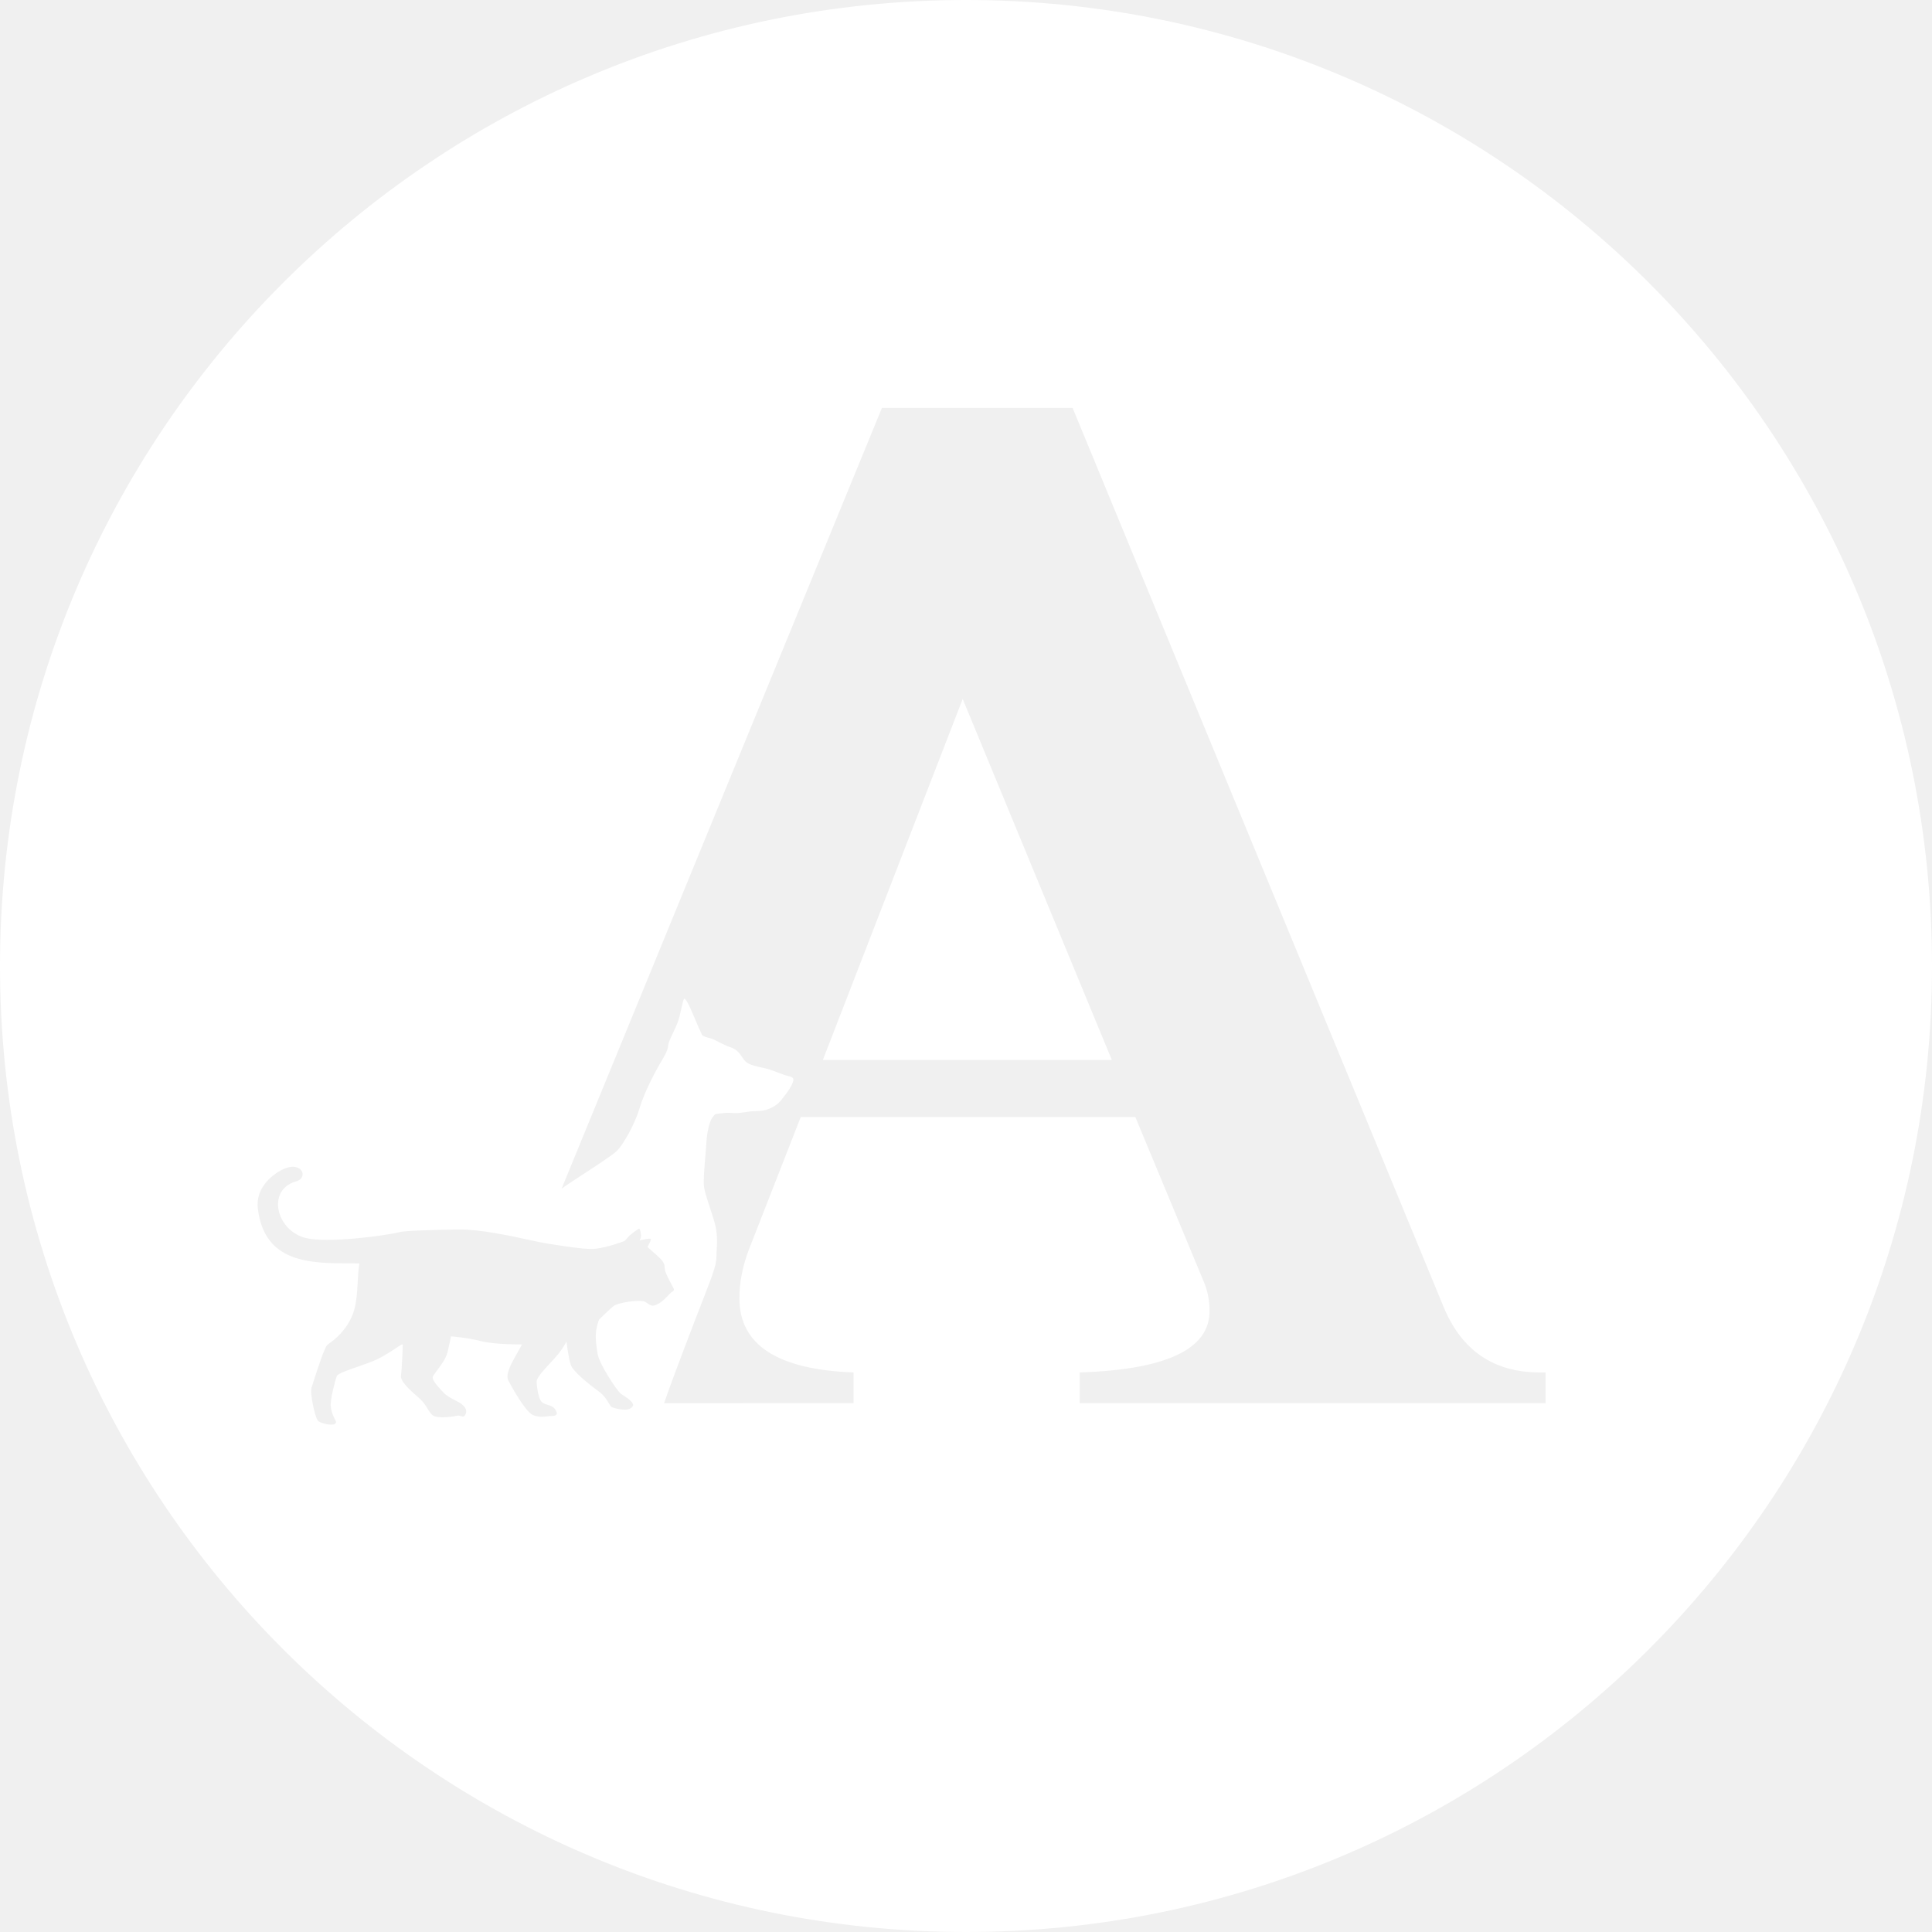
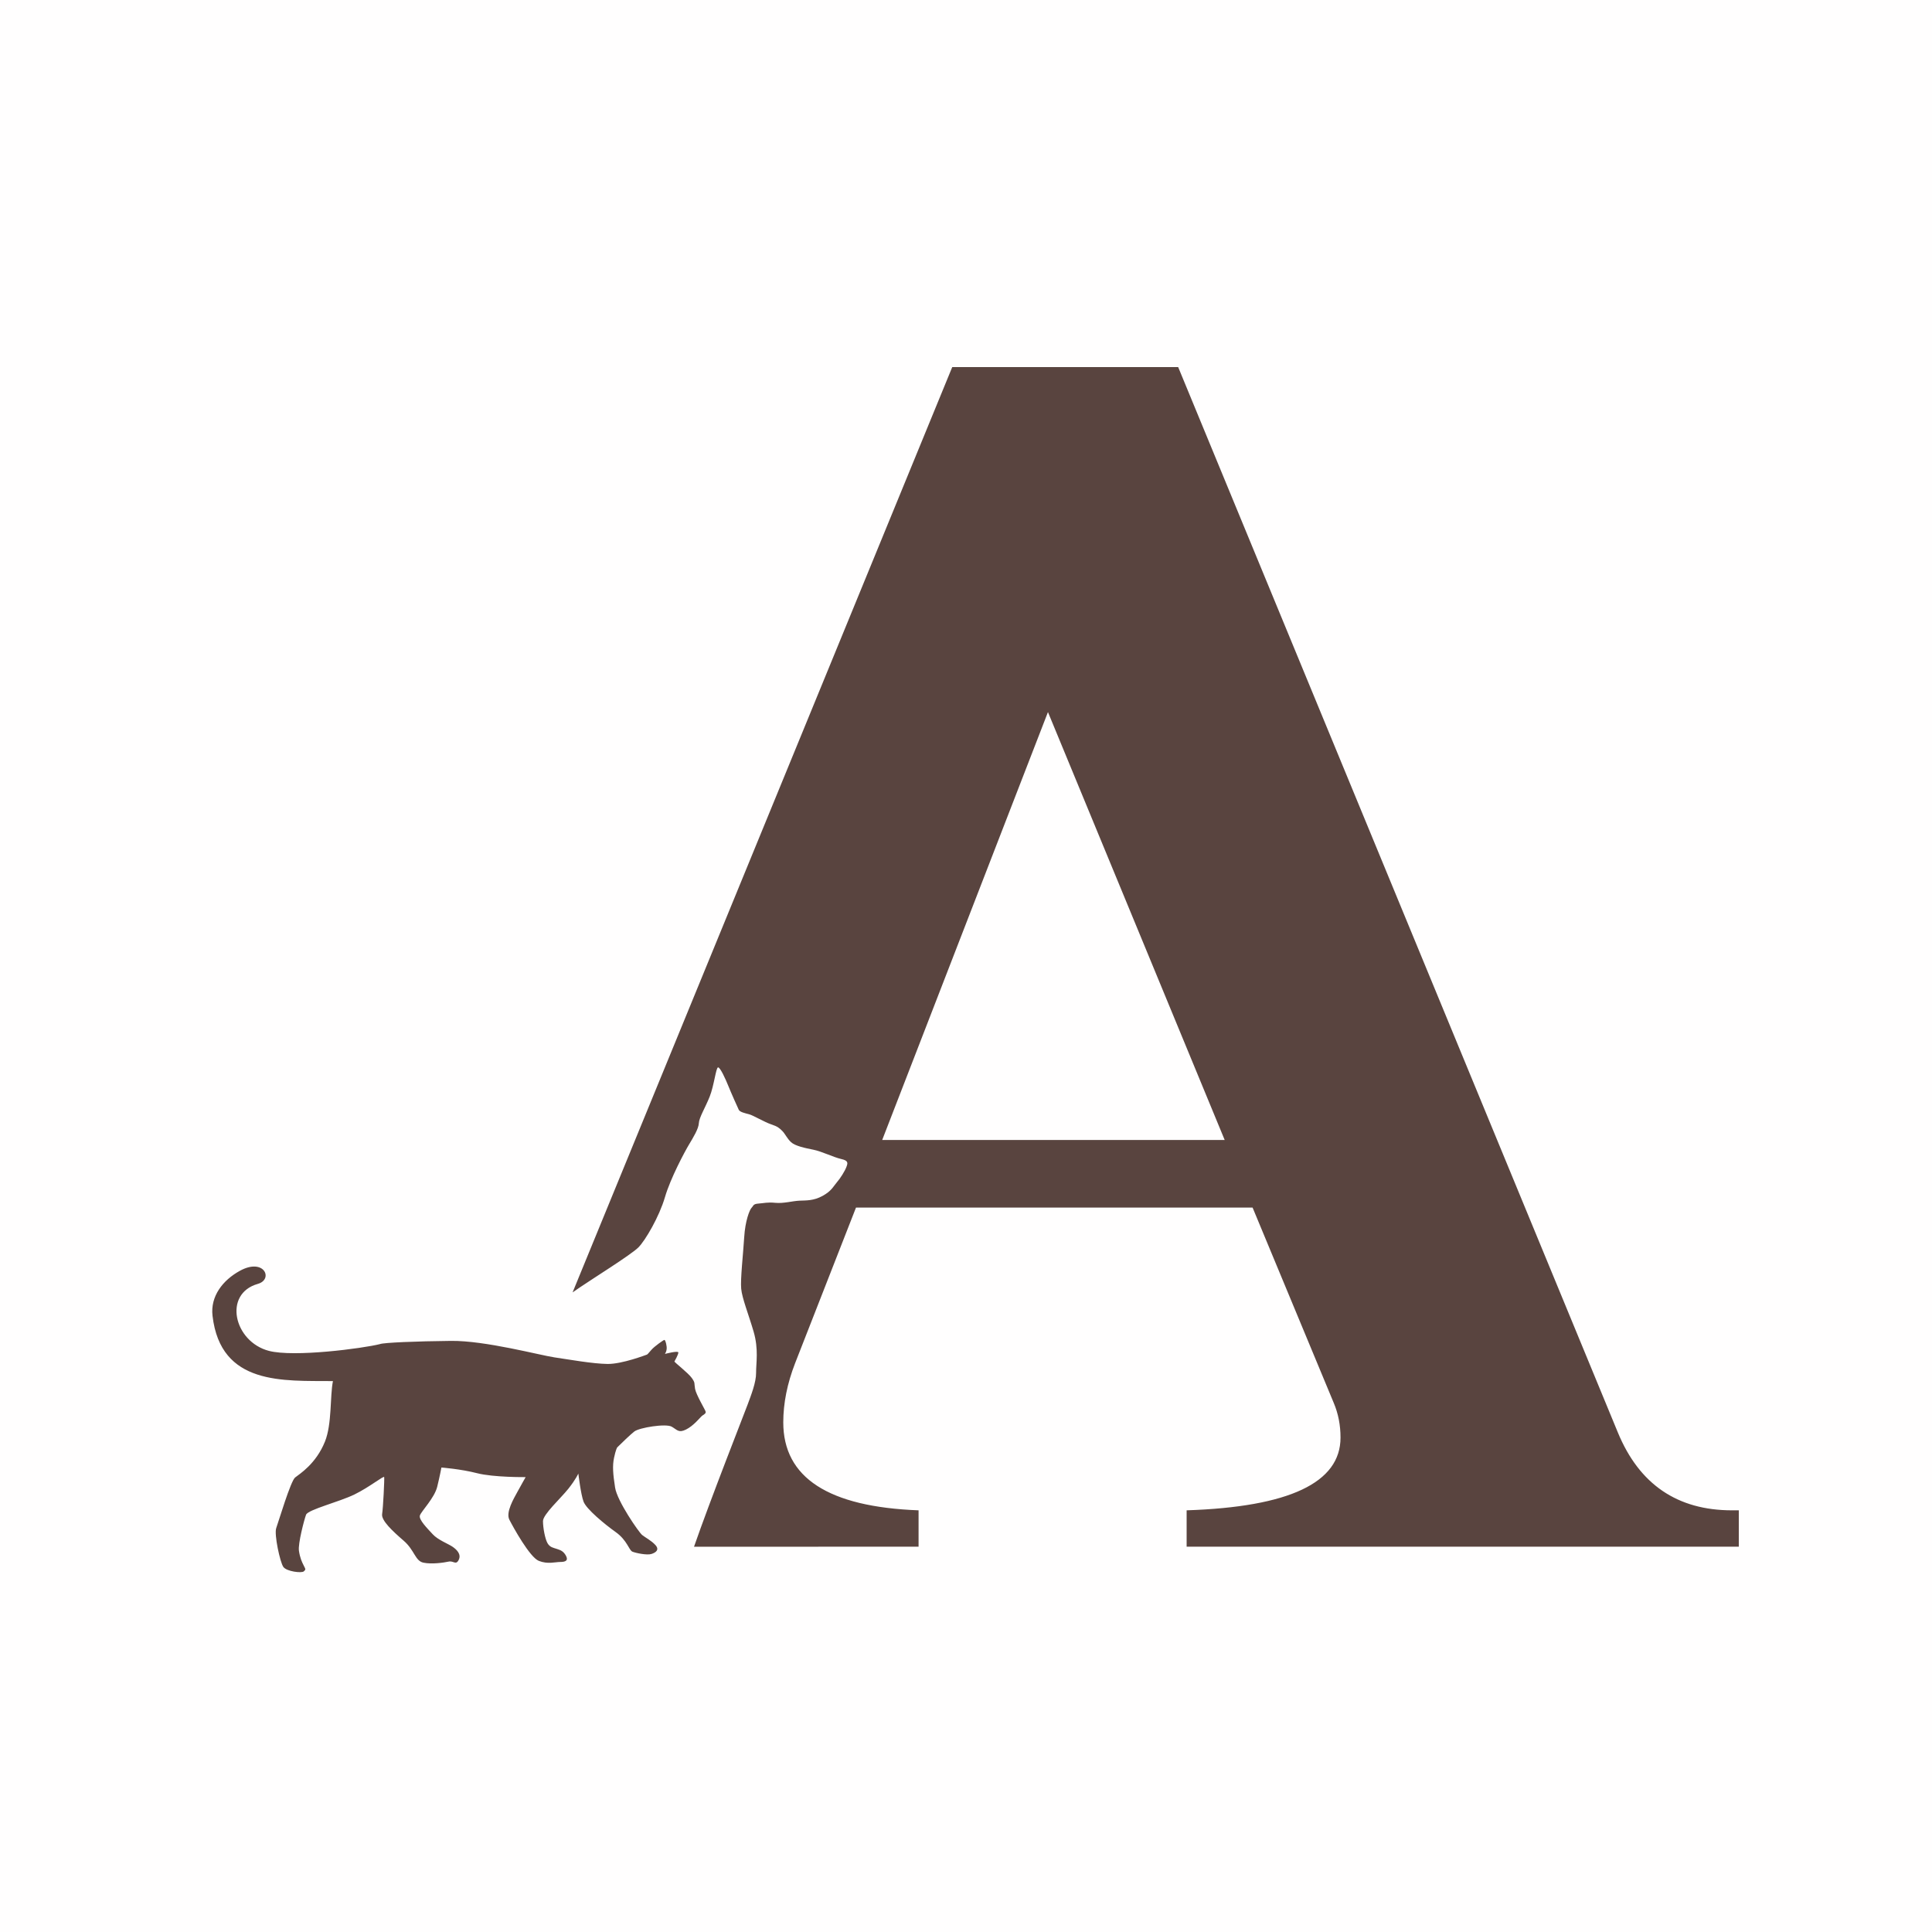
- <svg xmlns="http://www.w3.org/2000/svg" width="90" height="90" viewBox="0 0 90 90" fill="none">
-   <path fill-rule="evenodd" clip-rule="evenodd" d="M45 0C20.147 0 0 20.147 0 45C0 69.853 20.147 90 45 90C69.853 90 90 69.853 90 45C90 20.147 69.853 0 45 0ZM13.792 55.034C14.414 54.858 14.04 53.992 13.081 54.523C12.417 54.89 11.921 55.519 12.01 56.287C12.307 58.847 14.463 58.85 16.328 58.853C16.468 58.853 16.607 58.853 16.744 58.855C16.698 59.084 16.682 59.378 16.665 59.693C16.636 60.217 16.604 60.799 16.429 61.234C16.115 62.014 15.575 62.41 15.334 62.586C15.303 62.609 15.277 62.627 15.257 62.643C15.119 62.752 14.797 63.757 14.621 64.306C14.572 64.46 14.534 64.578 14.515 64.632C14.426 64.876 14.665 65.978 14.794 66.159C14.924 66.341 15.516 66.411 15.598 66.334C15.666 66.27 15.672 66.259 15.63 66.173L15.598 66.111C15.523 65.964 15.448 65.804 15.407 65.525C15.366 65.246 15.611 64.311 15.686 64.108C15.73 63.989 16.174 63.836 16.653 63.671C16.988 63.555 17.34 63.433 17.587 63.313C17.907 63.156 18.216 62.952 18.436 62.806C18.628 62.679 18.752 62.597 18.758 62.629C18.772 62.699 18.718 63.829 18.677 64.08C18.636 64.331 19.085 64.75 19.521 65.127C19.722 65.3 19.833 65.482 19.926 65.635C20.036 65.815 20.121 65.954 20.298 65.992C20.625 66.062 21.102 65.992 21.292 65.95C21.366 65.934 21.426 65.953 21.478 65.97C21.559 65.997 21.621 66.017 21.687 65.88C21.796 65.657 21.606 65.476 21.442 65.364C21.389 65.328 21.31 65.287 21.22 65.241C21.034 65.145 20.803 65.026 20.666 64.876C20.641 64.849 20.614 64.82 20.586 64.79C20.382 64.571 20.114 64.283 20.162 64.136C20.181 64.076 20.261 63.971 20.359 63.84C20.535 63.607 20.773 63.292 20.843 63.006C20.952 62.559 21.006 62.252 21.006 62.252C21.006 62.252 21.757 62.308 22.411 62.476C23.065 62.643 24.318 62.629 24.318 62.629C24.318 62.629 24.127 62.964 23.991 63.215C23.98 63.235 23.968 63.257 23.956 63.28C23.806 63.551 23.54 64.034 23.678 64.303C23.828 64.597 24.482 65.782 24.836 65.922C25.096 66.025 25.32 65.999 25.501 65.978C25.566 65.971 25.626 65.964 25.68 65.964C25.885 65.964 26.007 65.908 25.898 65.713C25.808 65.55 25.698 65.503 25.593 65.468L25.53 65.448C25.511 65.441 25.49 65.435 25.47 65.429C25.365 65.397 25.256 65.365 25.176 65.224C25.081 65.057 24.999 64.624 24.999 64.359C24.999 64.177 25.329 63.822 25.632 63.496C25.769 63.348 25.9 63.207 25.994 63.089C26.293 62.713 26.389 62.49 26.389 62.49C26.389 62.49 26.484 63.299 26.593 63.592C26.702 63.885 27.41 64.471 27.86 64.792C28.136 64.989 28.268 65.212 28.361 65.368C28.419 65.466 28.461 65.537 28.514 65.559C28.65 65.615 29.086 65.706 29.263 65.65C29.44 65.594 29.583 65.483 29.42 65.301C29.312 65.182 29.176 65.093 29.058 65.016C28.996 64.976 28.94 64.939 28.895 64.903C28.766 64.799 27.915 63.571 27.833 63.041C27.751 62.51 27.724 62.19 27.792 61.869C27.86 61.548 27.915 61.464 27.915 61.464L27.957 61.422C28.079 61.302 28.427 60.962 28.589 60.836C28.787 60.682 29.836 60.515 30.06 60.648C30.106 60.675 30.144 60.701 30.179 60.725C30.314 60.818 30.391 60.87 30.619 60.759C30.855 60.644 31.062 60.418 31.166 60.305C31.189 60.281 31.206 60.262 31.218 60.25C31.257 60.212 31.27 60.205 31.285 60.197C31.297 60.191 31.309 60.184 31.334 60.163C31.392 60.114 31.402 60.103 31.389 60.044C31.384 60.025 31.345 59.953 31.293 59.855C31.18 59.645 31.004 59.318 30.977 59.158C30.964 59.088 30.961 59.04 30.958 59.001C30.951 58.912 30.948 58.875 30.851 58.736C30.767 58.618 30.536 58.418 30.365 58.27C30.249 58.17 30.16 58.094 30.166 58.084L30.168 58.08C30.19 58.041 30.319 57.812 30.319 57.731C30.319 57.648 29.791 57.787 29.791 57.787C29.791 57.787 29.88 57.669 29.859 57.501C29.839 57.334 29.798 57.24 29.771 57.236C29.744 57.233 29.372 57.494 29.26 57.627C29.147 57.759 29.1 57.812 29.083 57.815C29.081 57.816 29.07 57.819 29.051 57.827C28.878 57.889 28.057 58.188 27.536 58.181C27.077 58.176 26.394 58.069 25.845 57.984C25.703 57.961 25.57 57.941 25.452 57.923C25.299 57.901 25.034 57.843 24.702 57.771C23.79 57.573 22.373 57.264 21.384 57.275C20.035 57.288 18.726 57.342 18.592 57.401C17.92 57.57 15.211 57.926 14.224 57.666C12.849 57.304 12.417 55.423 13.792 55.034ZM67.247 60.877L49.965 19H41.085L26.163 55.369C26.221 55.33 26.284 55.286 26.357 55.236C26.392 55.212 26.43 55.186 26.47 55.158C26.588 55.077 26.8 54.939 27.05 54.777C27.678 54.368 28.545 53.805 28.745 53.605C29.025 53.326 29.572 52.382 29.791 51.63C30.01 50.879 30.572 49.835 30.738 49.559L30.756 49.529C30.919 49.258 31.116 48.929 31.125 48.718C31.131 48.58 31.231 48.371 31.346 48.13C31.414 47.987 31.488 47.833 31.551 47.675C31.635 47.463 31.697 47.18 31.747 46.948C31.799 46.713 31.839 46.53 31.88 46.525C31.961 46.516 32.172 46.976 32.281 47.247C32.39 47.518 32.651 48.105 32.695 48.193C32.735 48.274 32.91 48.319 33.062 48.358C33.075 48.361 33.089 48.365 33.102 48.368C33.179 48.388 33.323 48.461 33.48 48.54C33.648 48.625 33.831 48.717 33.965 48.762C34.224 48.849 34.288 48.908 34.403 49.022C34.453 49.072 34.496 49.136 34.542 49.204C34.599 49.289 34.661 49.382 34.75 49.465C34.91 49.614 35.304 49.697 35.63 49.762C35.803 49.796 36.016 49.878 36.222 49.957C36.406 50.028 36.583 50.096 36.721 50.126C37.015 50.192 36.981 50.289 36.923 50.445C36.864 50.601 36.688 50.884 36.547 51.046C36.513 51.085 36.484 51.124 36.455 51.164C36.36 51.292 36.259 51.427 35.988 51.576C35.679 51.746 35.423 51.754 35.184 51.761C35.148 51.761 35.113 51.763 35.077 51.764C34.976 51.769 34.862 51.786 34.742 51.805C34.545 51.835 34.332 51.868 34.135 51.849C33.912 51.827 33.784 51.842 33.652 51.859C33.596 51.866 33.539 51.873 33.474 51.877C33.309 51.889 33.282 51.929 33.246 51.982C33.233 52 33.22 52.02 33.199 52.041C33.119 52.123 32.946 52.557 32.908 53.199C32.896 53.404 32.875 53.646 32.855 53.893C32.811 54.419 32.766 54.966 32.79 55.225C32.813 55.474 32.926 55.817 33.059 56.221C33.13 56.435 33.206 56.666 33.277 56.908C33.433 57.44 33.407 57.885 33.386 58.231C33.38 58.342 33.374 58.443 33.375 58.533C33.378 58.877 33.207 59.337 33.073 59.694C33.063 59.722 33.053 59.75 33.042 59.777C33.021 59.834 32.948 60.023 32.84 60.303C32.41 61.41 31.429 63.94 30.935 65.366L39.761 65.364V63.934C36.216 63.802 34.444 62.649 34.444 60.478C34.444 59.725 34.599 58.949 34.909 58.151L37.302 52.036H52.889L56.08 59.714C56.257 60.135 56.346 60.589 56.346 61.076C56.346 62.849 54.33 63.802 50.297 63.934V65.364H72V63.934H71.734C69.585 63.934 68.089 62.915 67.247 60.877ZM38.332 49.377L44.846 32.56L51.793 49.377H38.332Z" fill="white" />
+ <svg xmlns="http://www.w3.org/2000/svg" width="100" height="100" viewBox="0 0 100 100" fill="none">
+   <rect width="100" height="100" fill="#FFFEFE" />
+   <path d="M12.41 65.78C13.674 65.081 14.166 66.221 13.347 66.453C11.536 66.966 12.104 69.443 13.915 69.92C15.215 70.262 18.782 69.793 19.667 69.57C19.843 69.493 21.568 69.422 23.344 69.404C25.12 69.385 27.948 70.148 28.701 70.258C29.455 70.368 30.684 70.589 31.446 70.598C32.209 70.607 33.46 70.12 33.483 70.115C33.505 70.111 33.568 70.042 33.716 69.868C33.864 69.693 34.353 69.348 34.389 69.353C34.425 69.358 34.478 69.482 34.505 69.702C34.532 69.923 34.416 70.079 34.416 70.079C34.416 70.079 35.111 69.895 35.111 70.005C35.111 70.115 34.927 70.437 34.909 70.469C34.891 70.501 35.627 71.066 35.81 71.328C35.994 71.59 35.923 71.576 35.976 71.884C36.03 72.192 36.501 72.973 36.519 73.051C36.537 73.129 36.524 73.143 36.447 73.207C36.371 73.271 36.385 73.234 36.295 73.322C36.205 73.409 35.882 73.809 35.506 73.993C35.129 74.176 35.066 74.02 34.77 73.846C34.474 73.671 33.093 73.891 32.832 74.094C32.62 74.259 32.16 74.707 32.001 74.865L31.944 74.921C31.944 74.921 31.872 75.031 31.783 75.454C31.693 75.876 31.729 76.299 31.837 76.997C31.944 77.695 33.066 79.312 33.236 79.45C33.406 79.588 33.711 79.735 33.927 79.974C34.142 80.213 33.953 80.359 33.72 80.433C33.487 80.507 32.913 80.387 32.733 80.314C32.554 80.24 32.465 79.726 31.872 79.303C31.28 78.88 30.348 78.109 30.204 77.723C30.06 77.337 29.935 76.271 29.935 76.271C29.935 76.271 29.809 76.565 29.415 77.061C29.02 77.557 28.105 78.384 28.105 78.733C28.105 79.082 28.212 79.652 28.338 79.873C28.464 80.093 28.643 80.111 28.804 80.166L28.887 80.194C29.025 80.24 29.169 80.301 29.289 80.516C29.432 80.773 29.271 80.847 29.002 80.847C28.733 80.847 28.356 80.975 27.89 80.791C27.423 80.608 26.562 79.046 26.365 78.66C26.167 78.274 26.598 77.558 26.777 77.227C26.957 76.896 27.208 76.455 27.208 76.455C27.208 76.455 25.557 76.473 24.696 76.253C23.835 76.032 22.847 75.959 22.847 75.959C22.847 75.959 22.775 76.363 22.631 76.951C22.488 77.539 21.806 78.219 21.734 78.44C21.663 78.66 22.129 79.119 22.398 79.413C22.667 79.707 23.206 79.91 23.421 80.057C23.636 80.204 23.887 80.442 23.744 80.736C23.6 81.031 23.474 80.773 23.223 80.828C22.972 80.883 22.344 80.975 21.914 80.883C21.483 80.791 21.465 80.24 20.891 79.744C20.317 79.248 19.725 78.697 19.779 78.366C19.832 78.035 19.904 76.547 19.886 76.455C19.869 76.363 19.133 76.97 18.343 77.355C17.554 77.741 15.94 78.137 15.841 78.403C15.742 78.669 15.419 79.9 15.473 80.268C15.527 80.635 15.626 80.847 15.724 81.04L15.766 81.121C15.823 81.236 15.814 81.249 15.724 81.334C15.617 81.435 14.836 81.343 14.666 81.104C14.495 80.865 14.181 79.413 14.298 79.092C14.415 78.77 15.043 76.657 15.276 76.474C15.509 76.29 16.352 75.775 16.819 74.618C17.188 73.701 17.074 72.288 17.233 71.485C14.671 71.46 11.421 71.728 11 68.103C10.883 67.091 11.535 66.263 12.41 65.78ZM60.982 19L83.741 74.147C84.85 76.832 86.82 78.174 89.65 78.174H90V80.056H61.42V78.174C66.73 77.999 69.385 76.744 69.385 74.41C69.385 73.768 69.269 73.17 69.035 72.616L64.834 62.505H44.306L41.155 70.558C40.747 71.609 40.542 72.63 40.542 73.622C40.542 76.482 42.877 77.999 47.545 78.174V80.056L35.922 80.059C36.737 77.706 38.558 73.073 38.697 72.699C38.876 72.216 39.139 71.55 39.135 71.061C39.13 70.571 39.277 69.845 39.006 68.921C38.735 67.997 38.412 67.206 38.364 66.704C38.317 66.203 38.469 64.88 38.52 64.036C38.571 63.192 38.798 62.619 38.904 62.511C39.009 62.404 38.975 62.316 39.265 62.296C39.555 62.276 39.718 62.217 40.136 62.258C40.553 62.299 41.023 62.163 41.377 62.147C41.731 62.131 42.107 62.157 42.576 61.9C43.045 61.642 43.127 61.415 43.312 61.201C43.498 60.988 43.73 60.615 43.807 60.409C43.884 60.204 43.928 60.076 43.541 59.99C43.154 59.904 42.534 59.596 42.105 59.51C41.676 59.425 41.156 59.316 40.945 59.119C40.734 58.923 40.639 58.685 40.488 58.535C40.337 58.386 40.253 58.308 39.911 58.194C39.57 58.08 38.986 57.73 38.776 57.675C38.566 57.62 38.297 57.561 38.239 57.444C38.182 57.328 37.838 56.555 37.694 56.198C37.551 55.841 37.273 55.235 37.166 55.248C37.058 55.261 36.957 56.201 36.733 56.762C36.509 57.323 36.185 57.847 36.172 58.135C36.16 58.423 35.881 58.878 35.662 59.242C35.444 59.607 34.704 60.981 34.416 61.971C34.127 62.961 33.407 64.204 33.038 64.571C32.67 64.939 30.59 66.24 30.042 66.616C29.878 66.729 29.751 66.817 29.637 66.894L49.288 19H60.982ZM54.242 36.857L45.663 59.004H63.389L54.242 36.857Z" fill="#59443F" />
</svg>
